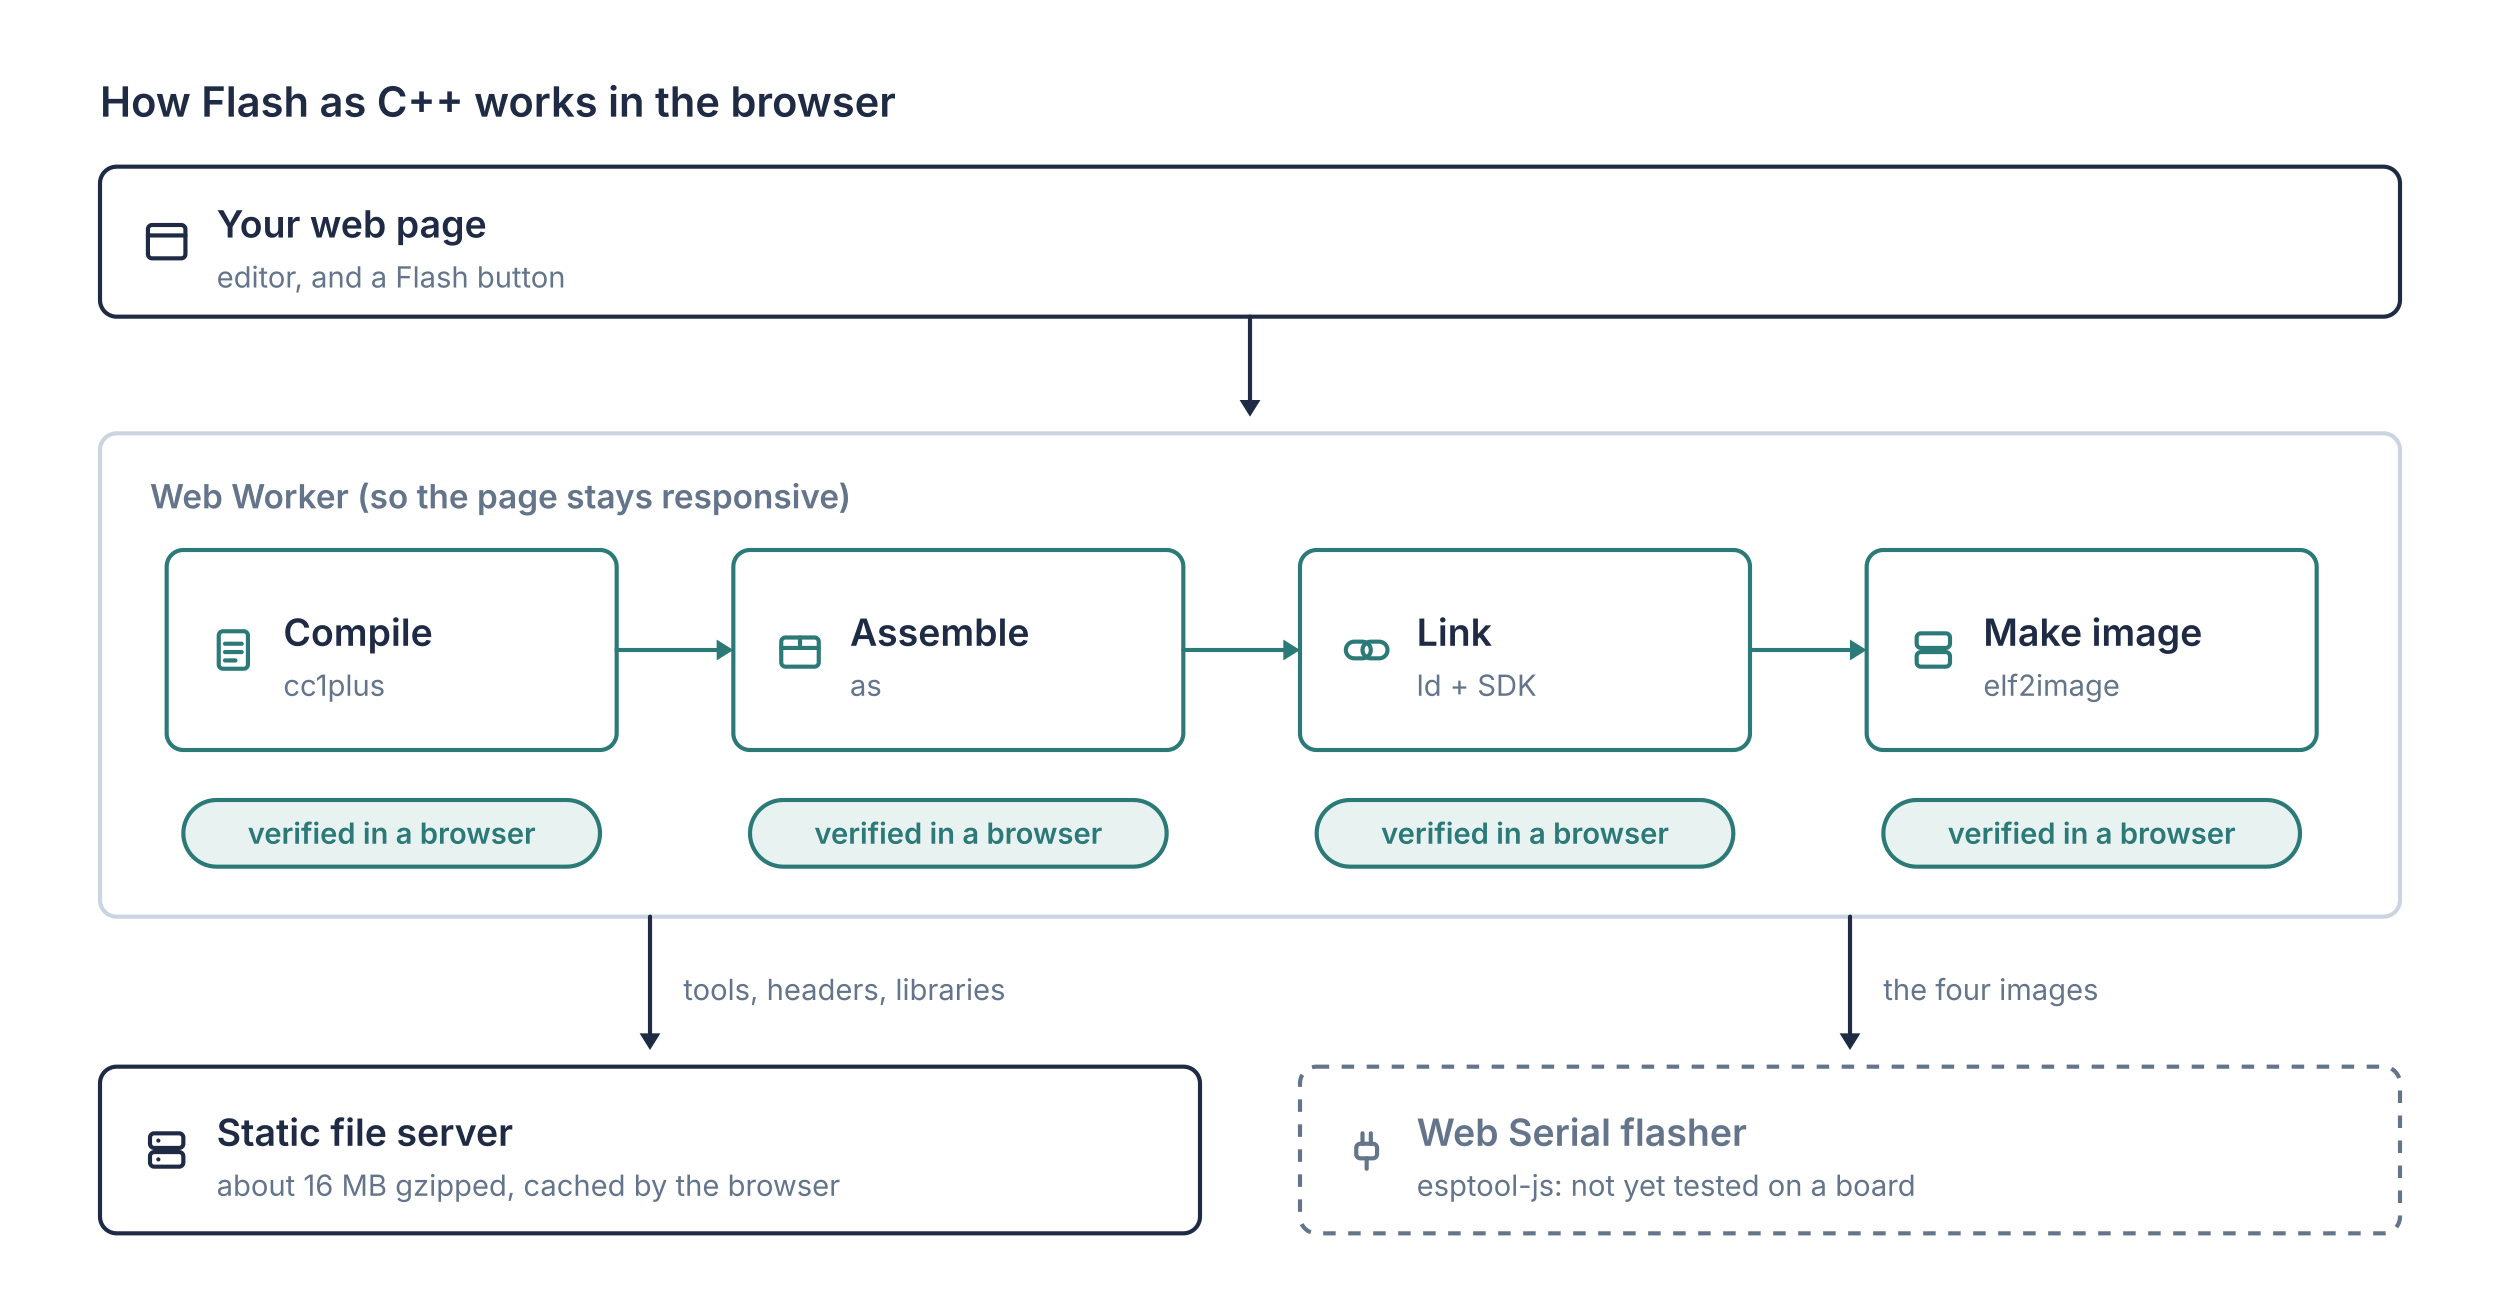
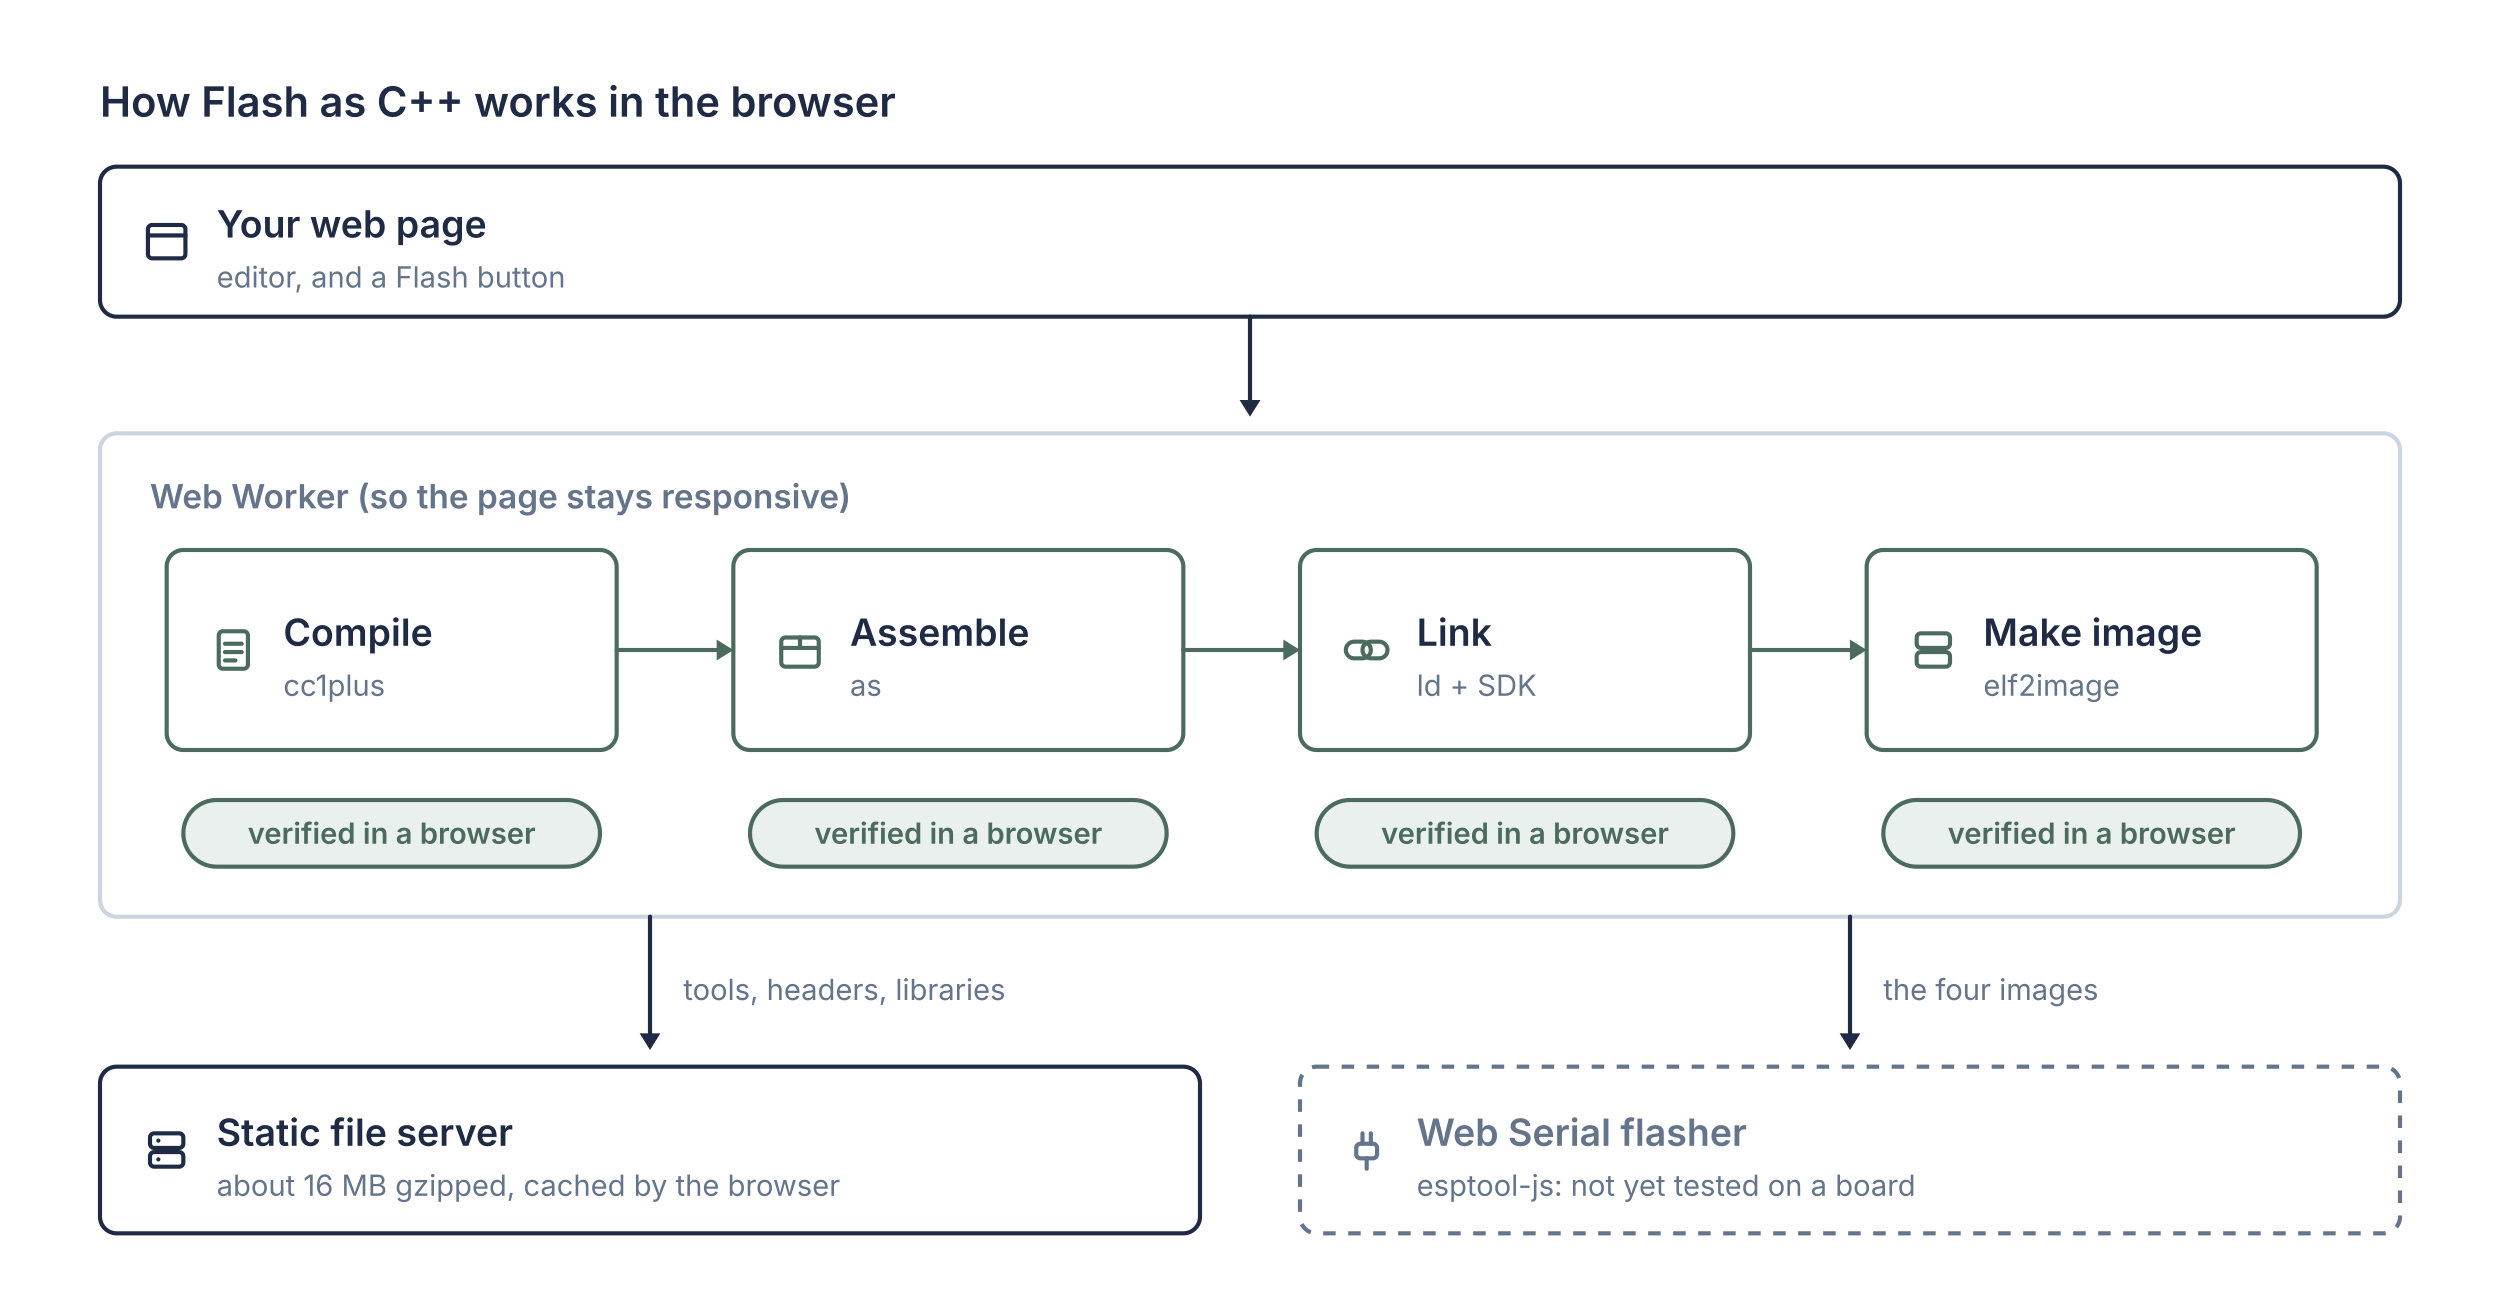
<svg xmlns="http://www.w3.org/2000/svg" width="1200" height="624" viewBox="0 0 1200 624">
  <rect width="1200" height="624" fill="#FFFFFF" />
  <text x="48" y="56" font-family="Inter, 'Helvetica Neue', Helvetica, Arial, sans-serif" font-size="20" font-weight="600" fill="#1F2A44" text-anchor="start">How Flash as C++ works in the browser</text>
  <rect x="48" y="80" width="1104" height="72" rx="8" ry="8" fill="#FFFFFF" stroke="#1F2A44" stroke-width="2" />
  <g transform="translate(68,104)" fill="none" stroke="#1F2A44" stroke-width="2" stroke-linecap="round" stroke-linejoin="round">
    <rect x="3" y="4" width="18" height="16" rx="2" />
    <line x1="3" y1="9" x2="21" y2="9" />
  </g>
  <text x="104" y="114" font-family="Inter, 'Helvetica Neue', Helvetica, Arial, sans-serif" font-size="18" font-weight="600" fill="#1F2A44" text-anchor="start">Your web page</text>
  <text x="104" y="138" font-family="Inter, 'Helvetica Neue', Helvetica, Arial, sans-serif" font-size="14" font-weight="400" fill="#64748B" text-anchor="start">editor, and a Flash button</text>
  <line x1="600" y1="152" x2="600" y2="192" stroke="#1F2A44" stroke-width="2" stroke-linecap="round" />
  <polygon points="600,200 595,192 605,192" fill="#1F2A44" />
  <rect x="48" y="208" width="1104" height="232" rx="8" ry="8" fill="#FFFFFF" stroke="#CBD5E1" stroke-width="2" />
  <text x="72" y="244" font-family="Inter, 'Helvetica Neue', Helvetica, Arial, sans-serif" font-size="16" font-weight="600" fill="#64748B" text-anchor="start">Web Worker (so the page stays responsive)</text>
-   <rect x="80" y="264" width="216" height="96" rx="8" ry="8" fill="#FFFFFF" stroke="#2B7A78" stroke-width="2" />
-   <g transform="translate(100,300)" fill="none" stroke="#2B7A78" stroke-width="2" stroke-linecap="round" stroke-linejoin="round">
+   <rect x="80" y="264" width="216" height="96" rx="8" ry="8" fill="#FFFFFF" stroke="#4A6B5D" stroke-width="2" />
+   <g transform="translate(100,300)" fill="none" stroke="#4A6B5D" stroke-width="2" stroke-linecap="round" stroke-linejoin="round">
    <rect x="5" y="3" width="14" height="18" rx="2" />
    <line x1="8" y1="9" x2="16" y2="9" />
    <line x1="8" y1="13" x2="16" y2="13" />
    <line x1="8" y1="17" x2="13" y2="17" />
  </g>
  <text x="136" y="310" font-family="Inter, 'Helvetica Neue', Helvetica, Arial, sans-serif" font-size="18" font-weight="600" fill="#1F2A44" text-anchor="start">Compile</text>
  <text x="136" y="334" font-family="Inter, 'Helvetica Neue', Helvetica, Arial, sans-serif" font-size="14" font-weight="400" fill="#64748B" text-anchor="start">cc1plus</text>
-   <line x1="296" y1="312" x2="344" y2="312" stroke="#2B7A78" stroke-width="2" stroke-linecap="round" />
-   <polygon points="352,312 344,307 344,317" fill="#2B7A78" />
-   <rect x="88" y="384" width="200" height="32" rx="16" ry="16" fill="#E8F2F1" stroke="#2B7A78" stroke-width="2" />
-   <text x="188" y="405" font-family="Inter, 'Helvetica Neue', Helvetica, Arial, sans-serif" font-size="14" font-weight="600" fill="#2B7A78" text-anchor="middle">verified in a browser</text>
-   <rect x="352" y="264" width="216" height="96" rx="8" ry="8" fill="#FFFFFF" stroke="#2B7A78" stroke-width="2" />
-   <g transform="translate(372,300)" fill="none" stroke="#2B7A78" stroke-width="2" stroke-linecap="round" stroke-linejoin="round">
+   <line x1="296" y1="312" x2="344" y2="312" stroke="#4A6B5D" stroke-width="2" stroke-linecap="round" />
+   <polygon points="352,312 344,307 344,317" fill="#4A6B5D" />
+   <rect x="88" y="384" width="200" height="32" rx="16" ry="16" fill="#EAF0ED" stroke="#4A6B5D" stroke-width="2" />
+   <text x="188" y="405" font-family="Inter, 'Helvetica Neue', Helvetica, Arial, sans-serif" font-size="14" font-weight="600" fill="#4A6B5D" text-anchor="middle">verified in a browser</text>
+   <rect x="352" y="264" width="216" height="96" rx="8" ry="8" fill="#FFFFFF" stroke="#4A6B5D" stroke-width="2" />
+   <g transform="translate(372,300)" fill="none" stroke="#4A6B5D" stroke-width="2" stroke-linecap="round" stroke-linejoin="round">
    <rect x="3" y="6" width="18" height="14" rx="2" />
    <line x1="3" y1="11" x2="21" y2="11" />
    <line x1="12" y1="6" x2="12" y2="11" />
  </g>
  <text x="408" y="310" font-family="Inter, 'Helvetica Neue', Helvetica, Arial, sans-serif" font-size="18" font-weight="600" fill="#1F2A44" text-anchor="start">Assemble</text>
  <text x="408" y="334" font-family="Inter, 'Helvetica Neue', Helvetica, Arial, sans-serif" font-size="14" font-weight="400" fill="#64748B" text-anchor="start">as</text>
-   <line x1="568" y1="312" x2="616" y2="312" stroke="#2B7A78" stroke-width="2" stroke-linecap="round" />
-   <polygon points="624,312 616,307 616,317" fill="#2B7A78" />
-   <rect x="360" y="384" width="200" height="32" rx="16" ry="16" fill="#E8F2F1" stroke="#2B7A78" stroke-width="2" />
-   <text x="460" y="405" font-family="Inter, 'Helvetica Neue', Helvetica, Arial, sans-serif" font-size="14" font-weight="600" fill="#2B7A78" text-anchor="middle">verified in a browser</text>
-   <rect x="624" y="264" width="216" height="96" rx="8" ry="8" fill="#FFFFFF" stroke="#2B7A78" stroke-width="2" />
-   <g transform="translate(644,300)" fill="none" stroke="#2B7A78" stroke-width="2" stroke-linecap="round" stroke-linejoin="round">
+   <line x1="568" y1="312" x2="616" y2="312" stroke="#4A6B5D" stroke-width="2" stroke-linecap="round" />
+   <polygon points="624,312 616,307 616,317" fill="#4A6B5D" />
+   <rect x="360" y="384" width="200" height="32" rx="16" ry="16" fill="#EAF0ED" stroke="#4A6B5D" stroke-width="2" />
+   <text x="460" y="405" font-family="Inter, 'Helvetica Neue', Helvetica, Arial, sans-serif" font-size="14" font-weight="600" fill="#4A6B5D" text-anchor="middle">verified in a browser</text>
+   <rect x="624" y="264" width="216" height="96" rx="8" ry="8" fill="#FFFFFF" stroke="#4A6B5D" stroke-width="2" />
+   <g transform="translate(644,300)" fill="none" stroke="#4A6B5D" stroke-width="2" stroke-linecap="round" stroke-linejoin="round">
    <rect x="2" y="8" width="12" height="8" rx="4" />
    <rect x="10" y="8" width="12" height="8" rx="4" />
  </g>
  <text x="680" y="310" font-family="Inter, 'Helvetica Neue', Helvetica, Arial, sans-serif" font-size="18" font-weight="600" fill="#1F2A44" text-anchor="start">Link</text>
  <text x="680" y="334" font-family="Inter, 'Helvetica Neue', Helvetica, Arial, sans-serif" font-size="14" font-weight="400" fill="#64748B" text-anchor="start">ld + SDK</text>
-   <line x1="840" y1="312" x2="888" y2="312" stroke="#2B7A78" stroke-width="2" stroke-linecap="round" />
-   <polygon points="896,312 888,307 888,317" fill="#2B7A78" />
-   <rect x="632" y="384" width="200" height="32" rx="16" ry="16" fill="#E8F2F1" stroke="#2B7A78" stroke-width="2" />
-   <text x="732" y="405" font-family="Inter, 'Helvetica Neue', Helvetica, Arial, sans-serif" font-size="14" font-weight="600" fill="#2B7A78" text-anchor="middle">verified in a browser</text>
-   <rect x="896" y="264" width="216" height="96" rx="8" ry="8" fill="#FFFFFF" stroke="#2B7A78" stroke-width="2" />
-   <g transform="translate(916,300)" fill="none" stroke="#2B7A78" stroke-width="2" stroke-linecap="round" stroke-linejoin="round">
+   <line x1="840" y1="312" x2="888" y2="312" stroke="#4A6B5D" stroke-width="2" stroke-linecap="round" />
+   <polygon points="896,312 888,307 888,317" fill="#4A6B5D" />
+   <rect x="632" y="384" width="200" height="32" rx="16" ry="16" fill="#EAF0ED" stroke="#4A6B5D" stroke-width="2" />
+   <text x="732" y="405" font-family="Inter, 'Helvetica Neue', Helvetica, Arial, sans-serif" font-size="14" font-weight="600" fill="#4A6B5D" text-anchor="middle">verified in a browser</text>
+   <rect x="896" y="264" width="216" height="96" rx="8" ry="8" fill="#FFFFFF" stroke="#4A6B5D" stroke-width="2" />
+   <g transform="translate(916,300)" fill="none" stroke="#4A6B5D" stroke-width="2" stroke-linecap="round" stroke-linejoin="round">
    <rect x="4" y="4" width="16" height="7" rx="2" />
    <rect x="4" y="13" width="16" height="7" rx="2" />
  </g>
  <text x="952" y="310" font-family="Inter, 'Helvetica Neue', Helvetica, Arial, sans-serif" font-size="18" font-weight="600" fill="#1F2A44" text-anchor="start">Make image</text>
  <text x="952" y="334" font-family="Inter, 'Helvetica Neue', Helvetica, Arial, sans-serif" font-size="14" font-weight="400" fill="#64748B" text-anchor="start">elf2image</text>
-   <rect x="904" y="384" width="200" height="32" rx="16" ry="16" fill="#E8F2F1" stroke="#2B7A78" stroke-width="2" />
-   <text x="1004" y="405" font-family="Inter, 'Helvetica Neue', Helvetica, Arial, sans-serif" font-size="14" font-weight="600" fill="#2B7A78" text-anchor="middle">verified in a browser</text>
+   <rect x="904" y="384" width="200" height="32" rx="16" ry="16" fill="#EAF0ED" stroke="#4A6B5D" stroke-width="2" />
+   <text x="1004" y="405" font-family="Inter, 'Helvetica Neue', Helvetica, Arial, sans-serif" font-size="14" font-weight="600" fill="#4A6B5D" text-anchor="middle">verified in a browser</text>
  <line x1="312" y1="440" x2="312" y2="496" stroke="#1F2A44" stroke-width="2" stroke-linecap="round" />
  <polygon points="312,504 307,496 317,496" fill="#1F2A44" />
  <text x="328" y="480" font-family="Inter, 'Helvetica Neue', Helvetica, Arial, sans-serif" font-size="14" font-weight="400" fill="#64748B" text-anchor="start">tools, headers, libraries</text>
  <line x1="888" y1="440" x2="888" y2="496" stroke="#1F2A44" stroke-width="2" stroke-linecap="round" />
  <polygon points="888,504 883,496 893,496" fill="#1F2A44" />
  <text x="904" y="480" font-family="Inter, 'Helvetica Neue', Helvetica, Arial, sans-serif" font-size="14" font-weight="400" fill="#64748B" text-anchor="start">the four images</text>
  <rect x="48" y="512" width="528" height="80" rx="8" ry="8" fill="#FFFFFF" stroke="#1F2A44" stroke-width="2" />
  <g transform="translate(68,540)" fill="none" stroke="#1F2A44" stroke-width="2" stroke-linecap="round" stroke-linejoin="round">
    <rect x="4" y="4" width="16" height="7" rx="2" />
    <rect x="4" y="13" width="16" height="7" rx="2" />
    <line x1="8" y1="7.5" x2="8.01" y2="7.5" />
    <line x1="8" y1="16.5" x2="8.01" y2="16.5" />
  </g>
  <text x="104" y="550" font-family="Inter, 'Helvetica Neue', Helvetica, Arial, sans-serif" font-size="18" font-weight="600" fill="#1F2A44" text-anchor="start">Static file server</text>
  <text x="104" y="574" font-family="Inter, 'Helvetica Neue', Helvetica, Arial, sans-serif" font-size="14" font-weight="400" fill="#64748B" text-anchor="start">about 16 MB gzipped, cached by the browser</text>
  <rect x="624" y="512" width="528" height="80" rx="8" ry="8" fill="#FFFFFF" stroke="#64748B" stroke-width="2" stroke-dasharray="6 6" />
  <g transform="translate(644,540)" fill="none" stroke="#64748B" stroke-width="2" stroke-linecap="round" stroke-linejoin="round">
    <rect x="7" y="9" width="10" height="7" rx="2" />
    <line x1="10" y1="4" x2="10" y2="9" />
    <line x1="14" y1="4" x2="14" y2="9" />
    <line x1="12" y1="16" x2="12" y2="21" />
  </g>
  <text x="680" y="550" font-family="Inter, 'Helvetica Neue', Helvetica, Arial, sans-serif" font-size="18" font-weight="600" fill="#64748B" text-anchor="start">Web Serial flasher</text>
  <text x="680" y="574" font-family="Inter, 'Helvetica Neue', Helvetica, Arial, sans-serif" font-size="14" font-weight="400" fill="#64748B" text-anchor="start">esptool-js: not yet tested on a board</text>
</svg>
